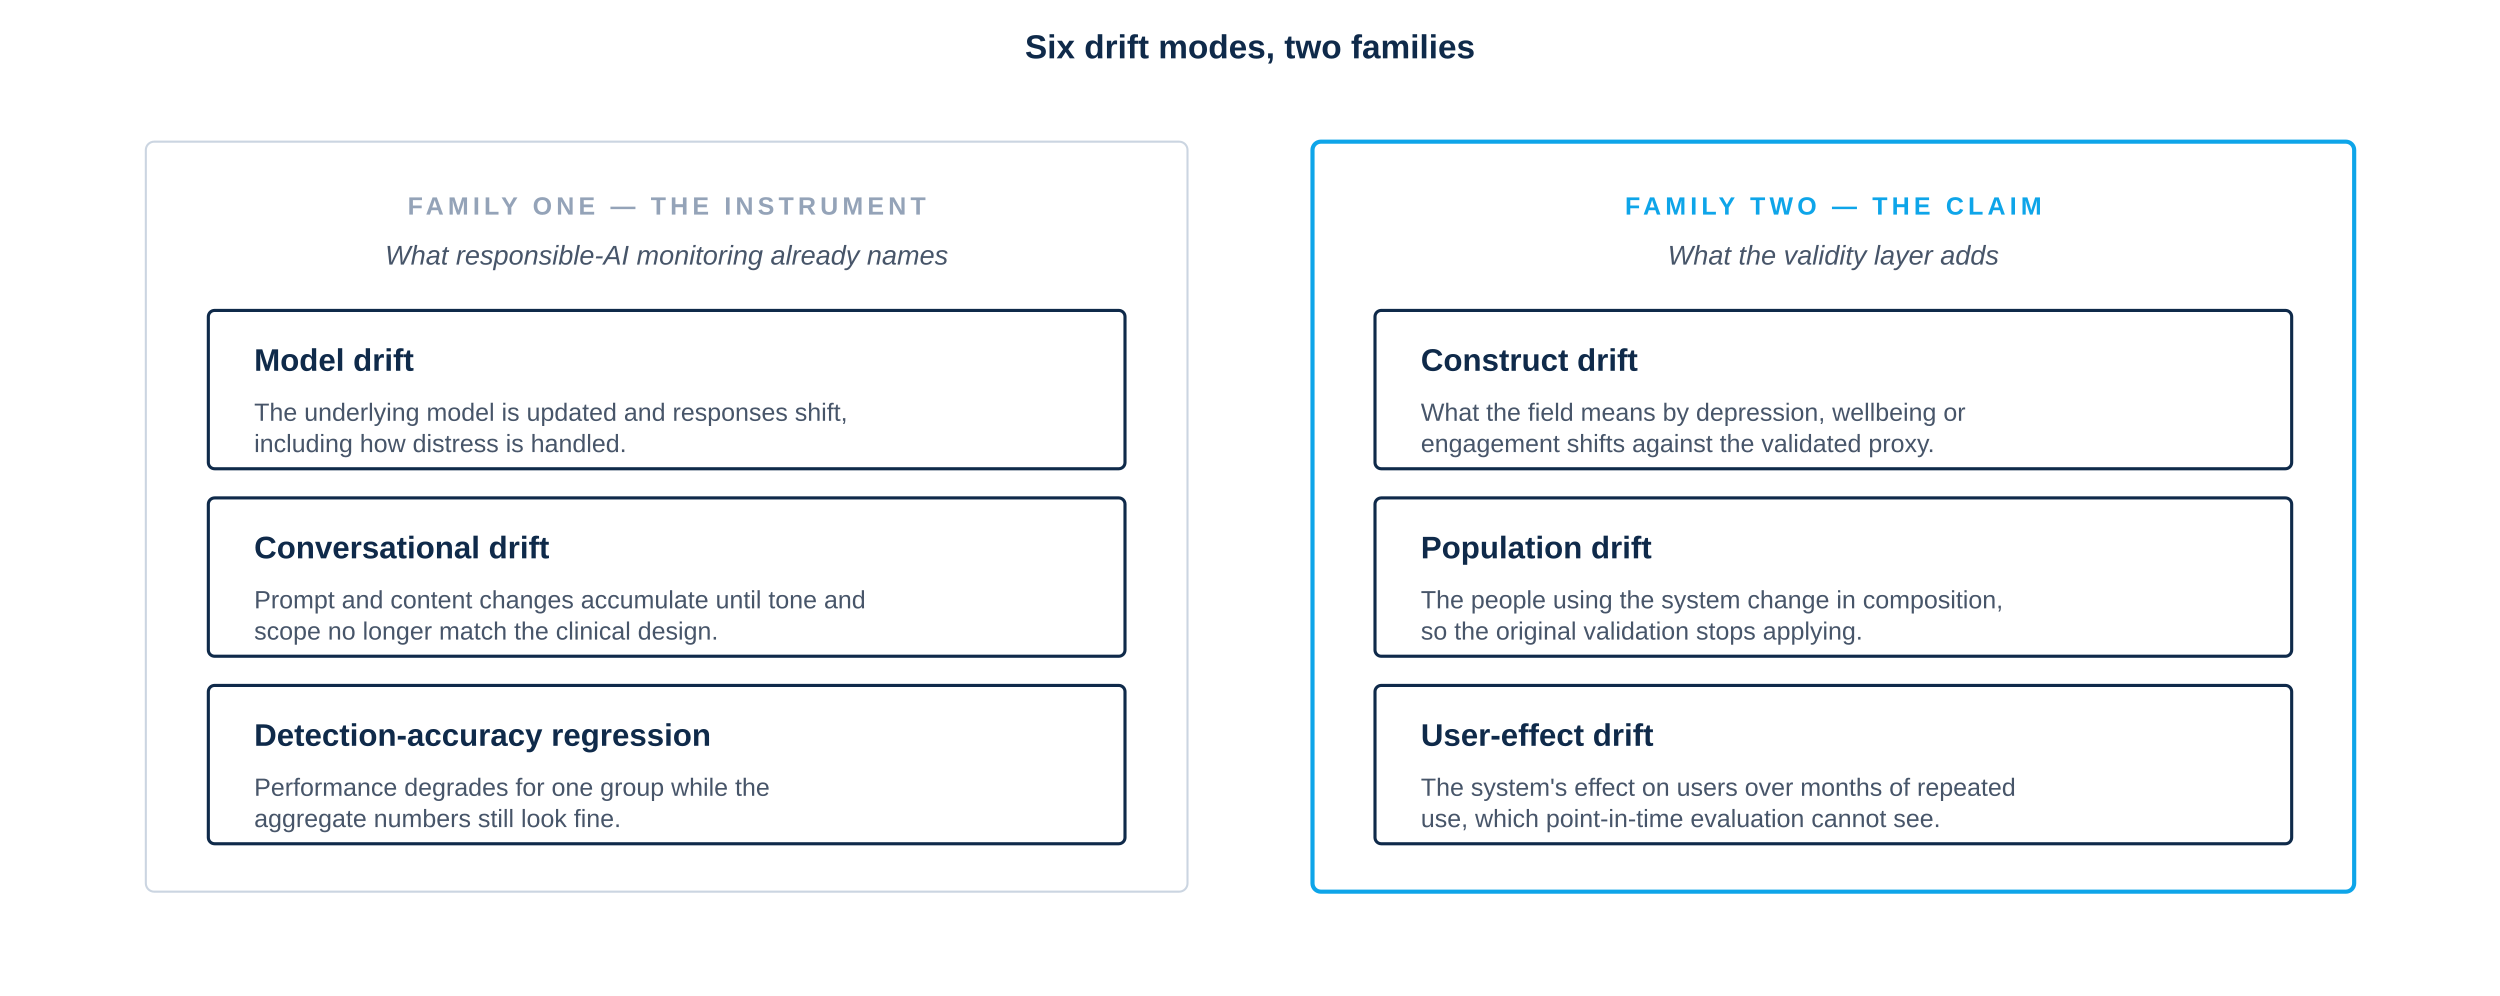
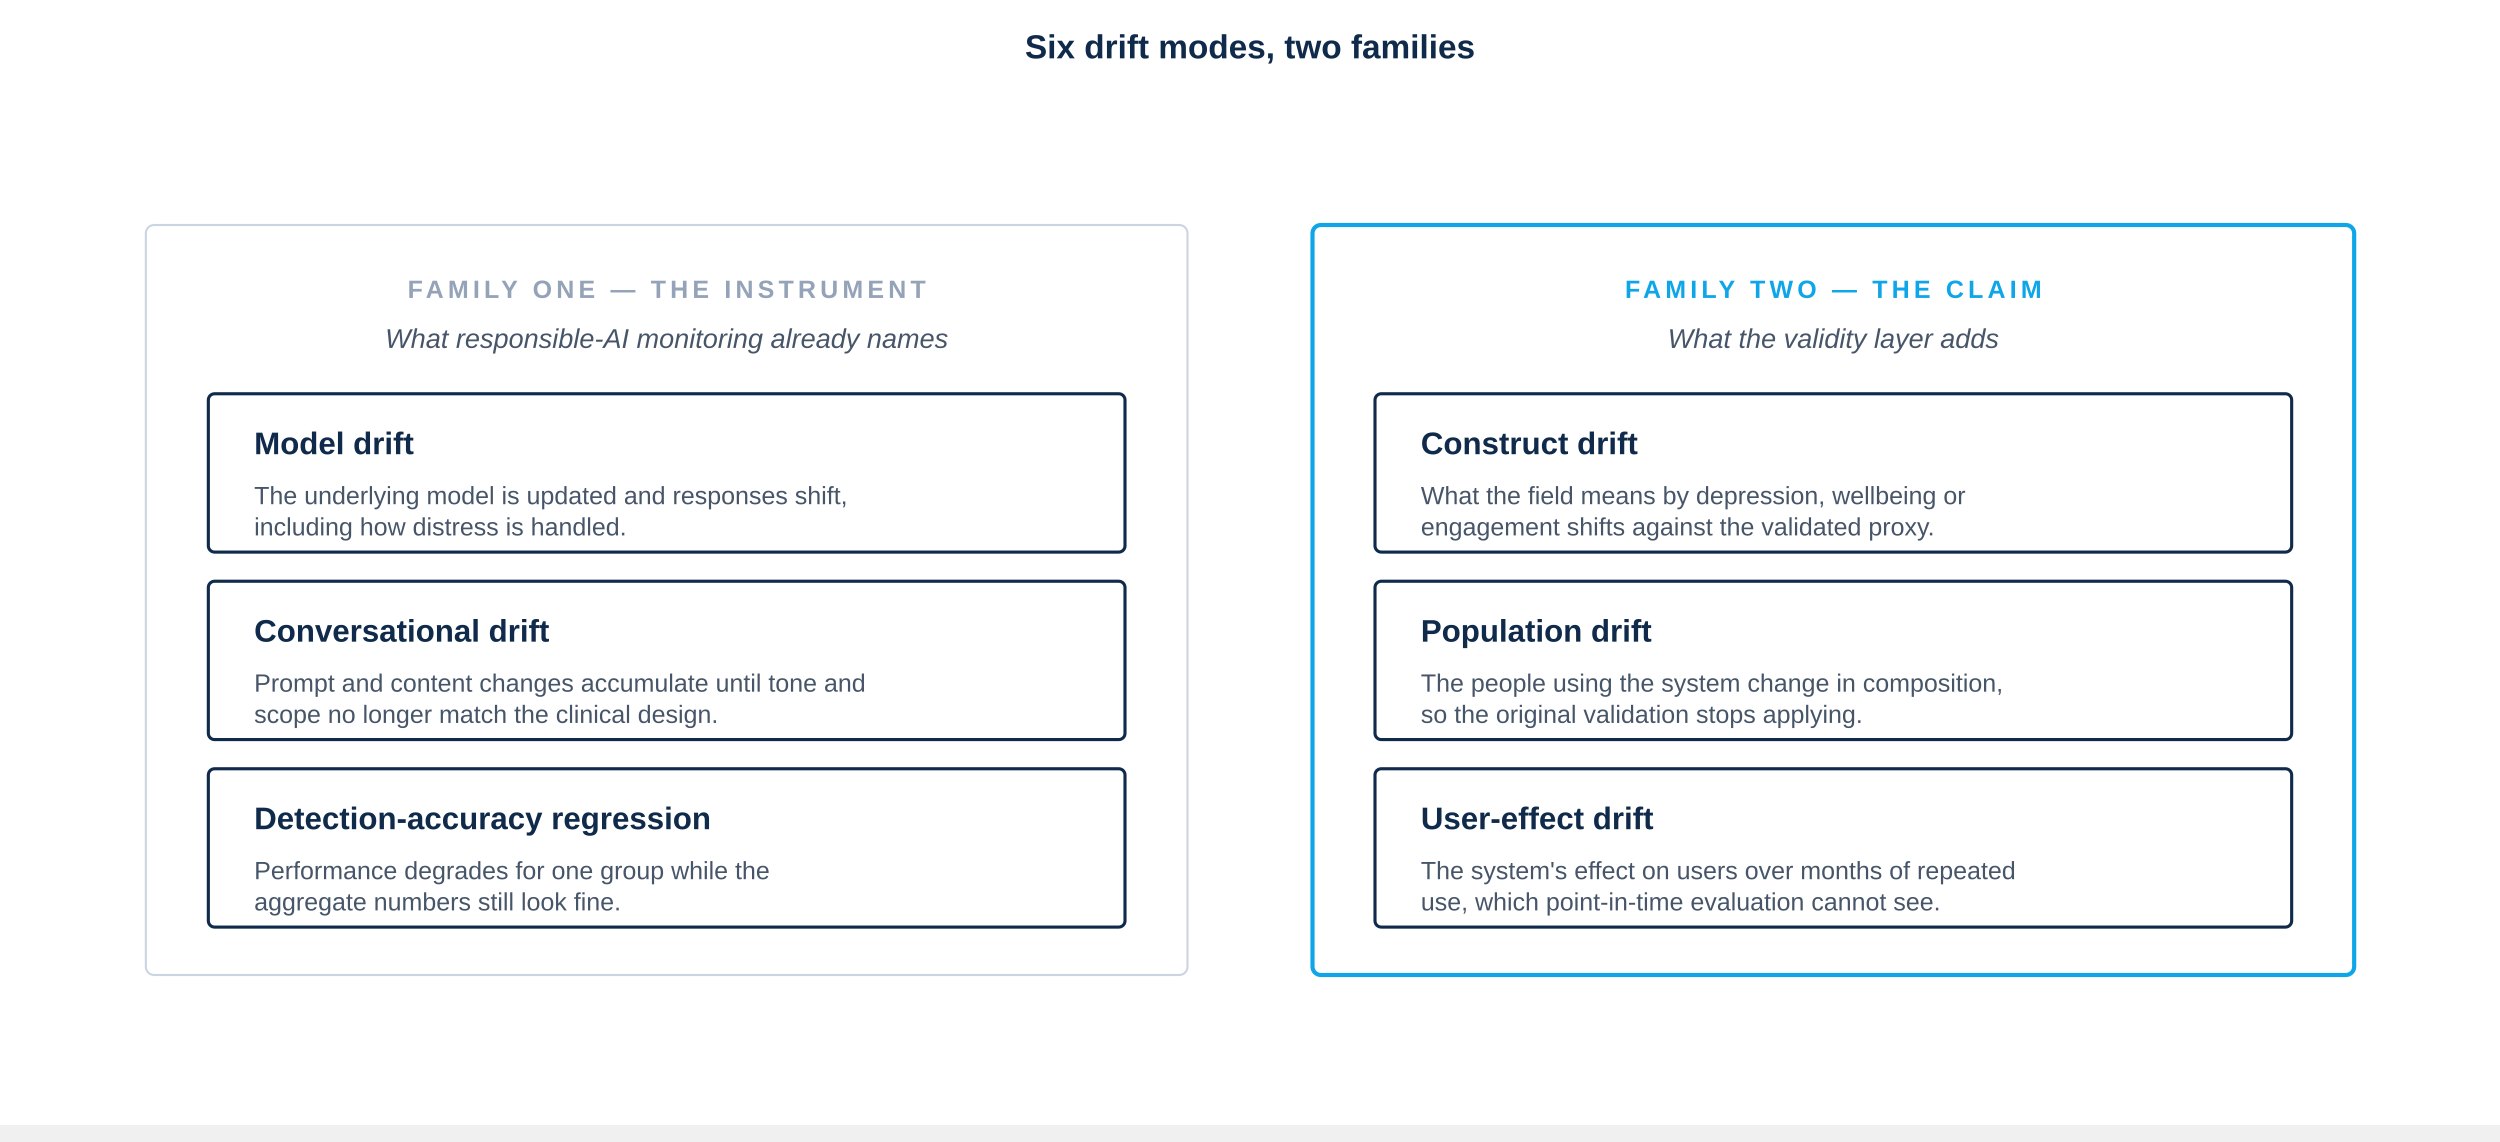
- <svg xmlns="http://www.w3.org/2000/svg" viewBox="0 0 1200 478" role="img">
+ <svg xmlns="http://www.w3.org/2000/svg" viewBox="0 0 1200 548" role="img">
  <rect width="1200" height="540" fill="#FFFFFF" />
  <text x="600" y="28" font-family="-apple-system, BlinkMacSystemFont, 'Helvetica Neue', Arial, sans-serif" font-size="16" font-weight="700" fill="#0F2A4A" text-anchor="middle">Six drift modes, two families</text>
-   <g transform="translate(0, -62)">
+   <g transform="translate(0, -22)">
    <rect x="70" y="130" width="500" height="360" fill="none" stroke="#CBD5E1" stroke-width="1" rx="4" />
    <text x="320" y="165" font-family="-apple-system, BlinkMacSystemFont, 'Helvetica Neue', Arial, sans-serif" font-size="12" font-weight="600" letter-spacing="2" fill="#94A3B8" text-anchor="middle">FAMILY ONE — THE INSTRUMENT</text>
    <text x="320" y="189" font-family="-apple-system, BlinkMacSystemFont, 'Helvetica Neue', Arial, sans-serif" font-size="13" font-style="italic" fill="#475569" text-anchor="middle">What responsible-AI monitoring already names</text>
    <rect x="100" y="211" width="440" height="76" fill="none" stroke="#0F2A4A" stroke-width="1.5" rx="3" />
    <text x="122" y="240" font-family="-apple-system, BlinkMacSystemFont, 'Helvetica Neue', Arial, sans-serif" font-size="15" font-weight="600" fill="#0F2A4A">Model drift</text>
    <text x="122" y="264" font-family="-apple-system, BlinkMacSystemFont, 'Helvetica Neue', Arial, sans-serif" font-size="12" fill="#475569">The underlying model is updated and responses shift,</text>
    <text x="122" y="279" font-family="-apple-system, BlinkMacSystemFont, 'Helvetica Neue', Arial, sans-serif" font-size="12" fill="#475569">including how distress is handled.</text>
    <rect x="100" y="301" width="440" height="76" fill="none" stroke="#0F2A4A" stroke-width="1.5" rx="3" />
    <text x="122" y="330" font-family="-apple-system, BlinkMacSystemFont, 'Helvetica Neue', Arial, sans-serif" font-size="15" font-weight="600" fill="#0F2A4A">Conversational drift</text>
    <text x="122" y="354" font-family="-apple-system, BlinkMacSystemFont, 'Helvetica Neue', Arial, sans-serif" font-size="12" fill="#475569">Prompt and content changes accumulate until tone and</text>
    <text x="122" y="369" font-family="-apple-system, BlinkMacSystemFont, 'Helvetica Neue', Arial, sans-serif" font-size="12" fill="#475569">scope no longer match the clinical design.</text>
    <rect x="100" y="391" width="440" height="76" fill="none" stroke="#0F2A4A" stroke-width="1.5" rx="3" />
    <text x="122" y="420" font-family="-apple-system, BlinkMacSystemFont, 'Helvetica Neue', Arial, sans-serif" font-size="15" font-weight="600" fill="#0F2A4A">Detection-accuracy regression</text>
    <text x="122" y="444" font-family="-apple-system, BlinkMacSystemFont, 'Helvetica Neue', Arial, sans-serif" font-size="12" fill="#475569">Performance degrades for one group while the</text>
    <text x="122" y="459" font-family="-apple-system, BlinkMacSystemFont, 'Helvetica Neue', Arial, sans-serif" font-size="12" fill="#475569">aggregate numbers still look fine.</text>
    <rect x="630" y="130" width="500" height="360" fill="none" stroke="#0EA5E9" stroke-width="2" rx="4" />
    <text x="880" y="165" font-family="-apple-system, BlinkMacSystemFont, 'Helvetica Neue', Arial, sans-serif" font-size="12" font-weight="600" letter-spacing="2" fill="#0EA5E9" text-anchor="middle">FAMILY TWO — THE CLAIM</text>
    <text x="880" y="189" font-family="-apple-system, BlinkMacSystemFont, 'Helvetica Neue', Arial, sans-serif" font-size="13" font-style="italic" fill="#475569" text-anchor="middle">What the validity layer adds</text>
    <rect x="660" y="211" width="440" height="76" fill="none" stroke="#0F2A4A" stroke-width="1.5" rx="3" />
    <text x="682" y="240" font-family="-apple-system, BlinkMacSystemFont, 'Helvetica Neue', Arial, sans-serif" font-size="15" font-weight="600" fill="#0F2A4A">Construct drift</text>
    <text x="682" y="264" font-family="-apple-system, BlinkMacSystemFont, 'Helvetica Neue', Arial, sans-serif" font-size="12" fill="#475569">What the field means by depression, wellbeing or</text>
    <text x="682" y="279" font-family="-apple-system, BlinkMacSystemFont, 'Helvetica Neue', Arial, sans-serif" font-size="12" fill="#475569">engagement shifts against the validated proxy.</text>
    <rect x="660" y="301" width="440" height="76" fill="none" stroke="#0F2A4A" stroke-width="1.5" rx="3" />
    <text x="682" y="330" font-family="-apple-system, BlinkMacSystemFont, 'Helvetica Neue', Arial, sans-serif" font-size="15" font-weight="600" fill="#0F2A4A">Population drift</text>
    <text x="682" y="354" font-family="-apple-system, BlinkMacSystemFont, 'Helvetica Neue', Arial, sans-serif" font-size="12" fill="#475569">The people using the system change in composition,</text>
    <text x="682" y="369" font-family="-apple-system, BlinkMacSystemFont, 'Helvetica Neue', Arial, sans-serif" font-size="12" fill="#475569">so the original validation stops applying.</text>
    <rect x="660" y="391" width="440" height="76" fill="none" stroke="#0F2A4A" stroke-width="1.5" rx="3" />
    <text x="682" y="420" font-family="-apple-system, BlinkMacSystemFont, 'Helvetica Neue', Arial, sans-serif" font-size="15" font-weight="600" fill="#0F2A4A">User-effect drift</text>
    <text x="682" y="444" font-family="-apple-system, BlinkMacSystemFont, 'Helvetica Neue', Arial, sans-serif" font-size="12" fill="#475569">The system's effect on users over months of repeated</text>
    <text x="682" y="459" font-family="-apple-system, BlinkMacSystemFont, 'Helvetica Neue', Arial, sans-serif" font-size="12" fill="#475569">use, which point-in-time evaluation cannot see.</text>
  </g>
</svg>
